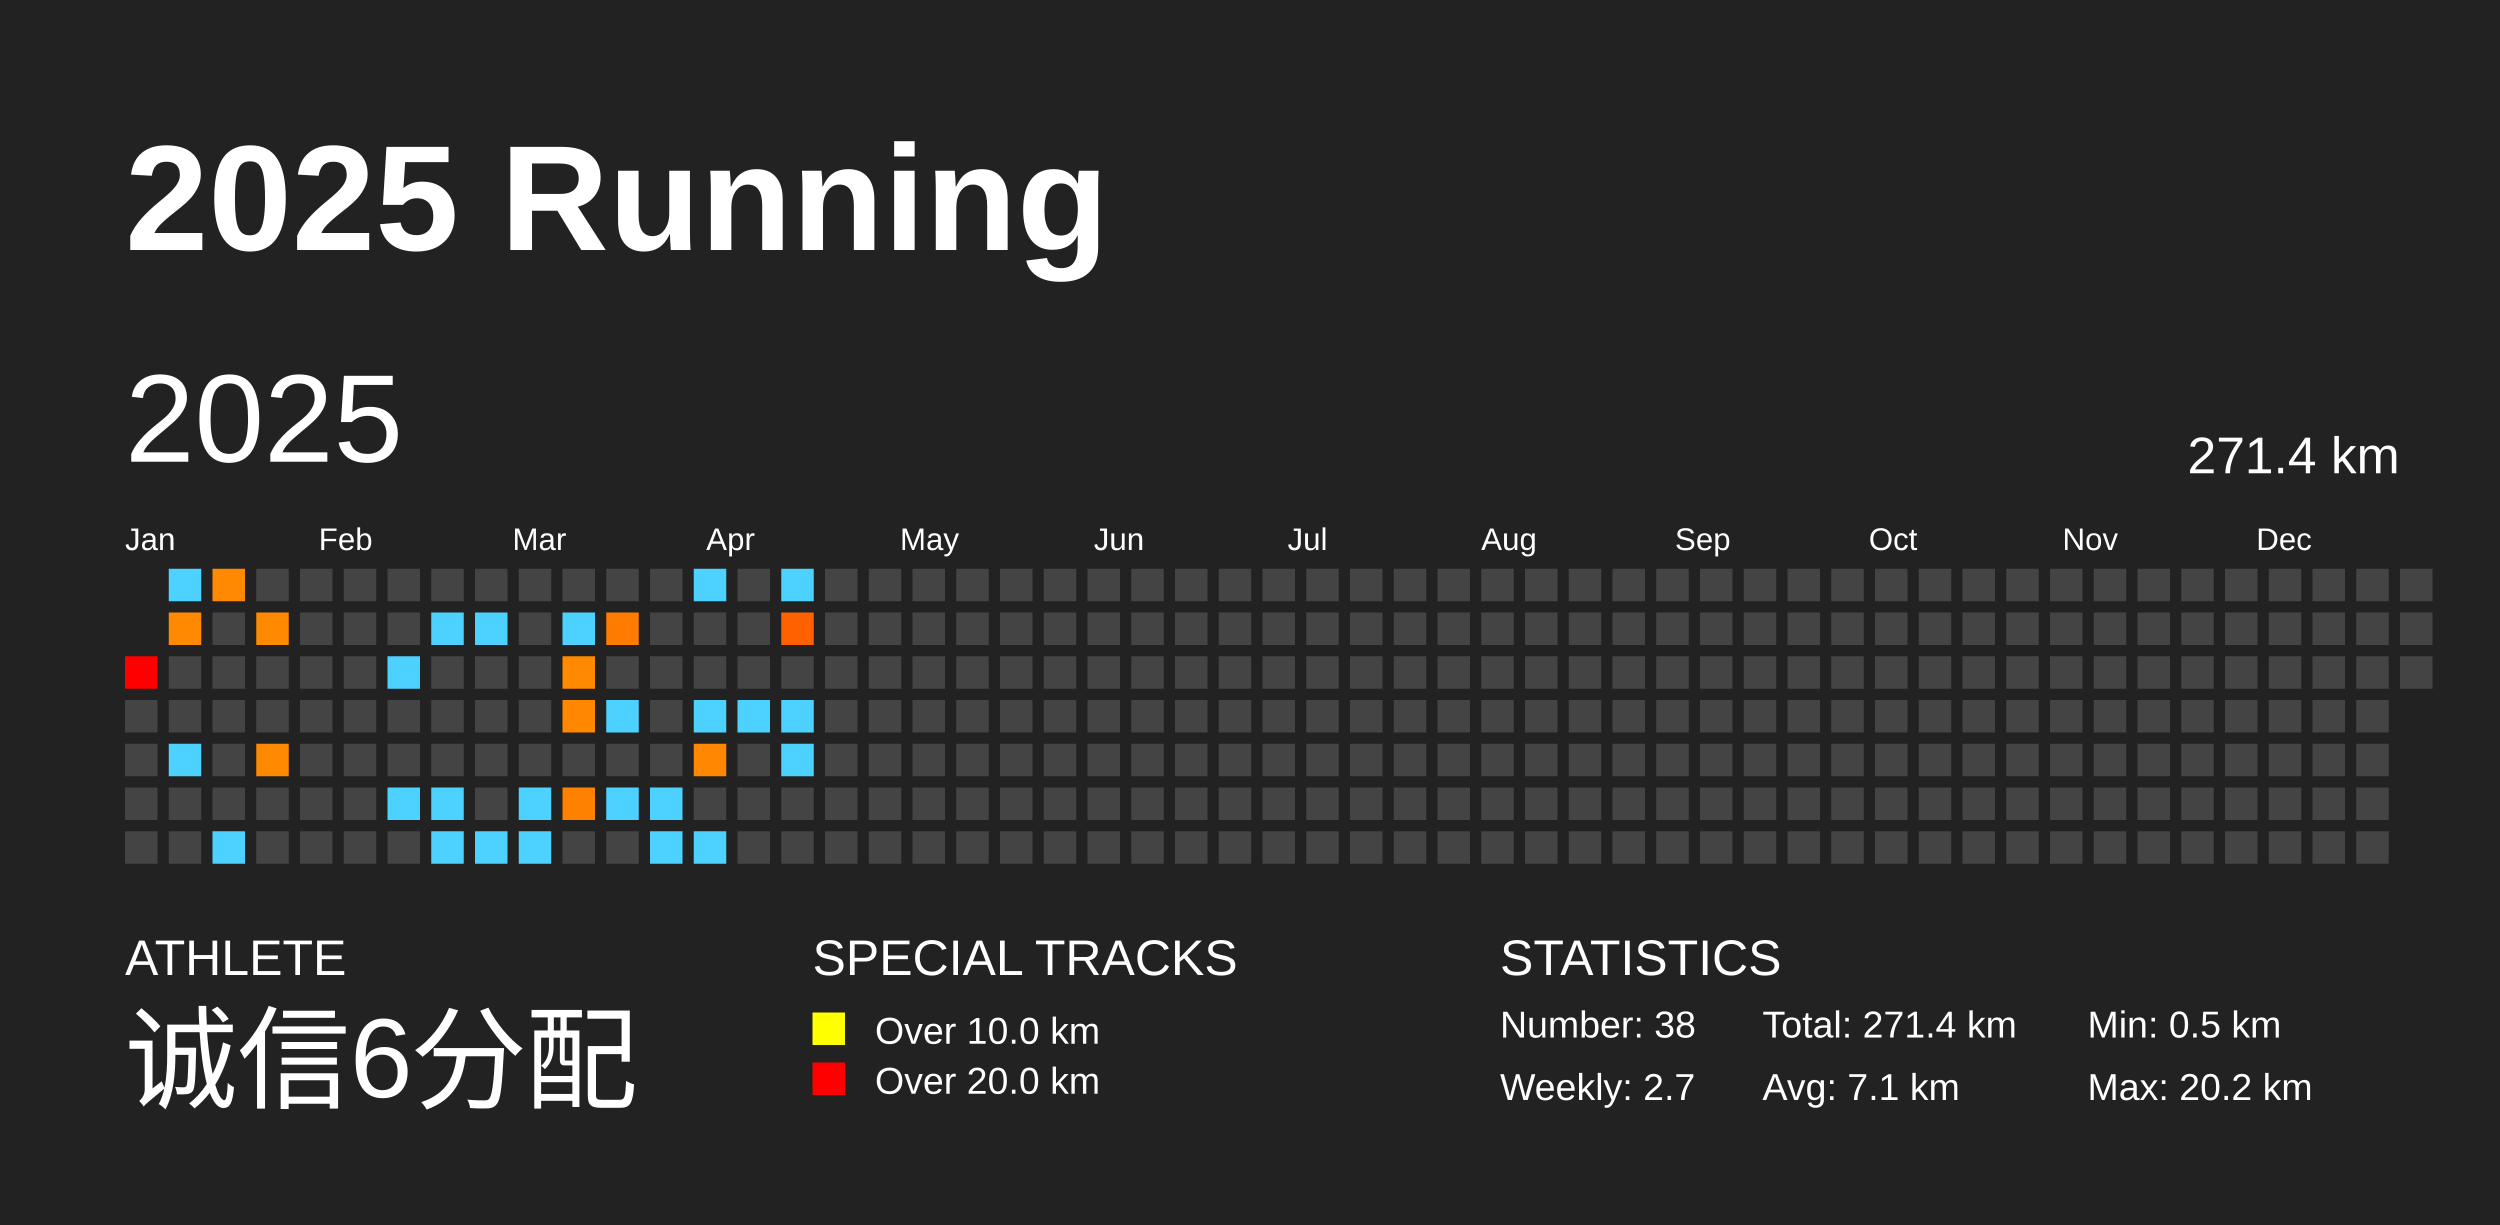
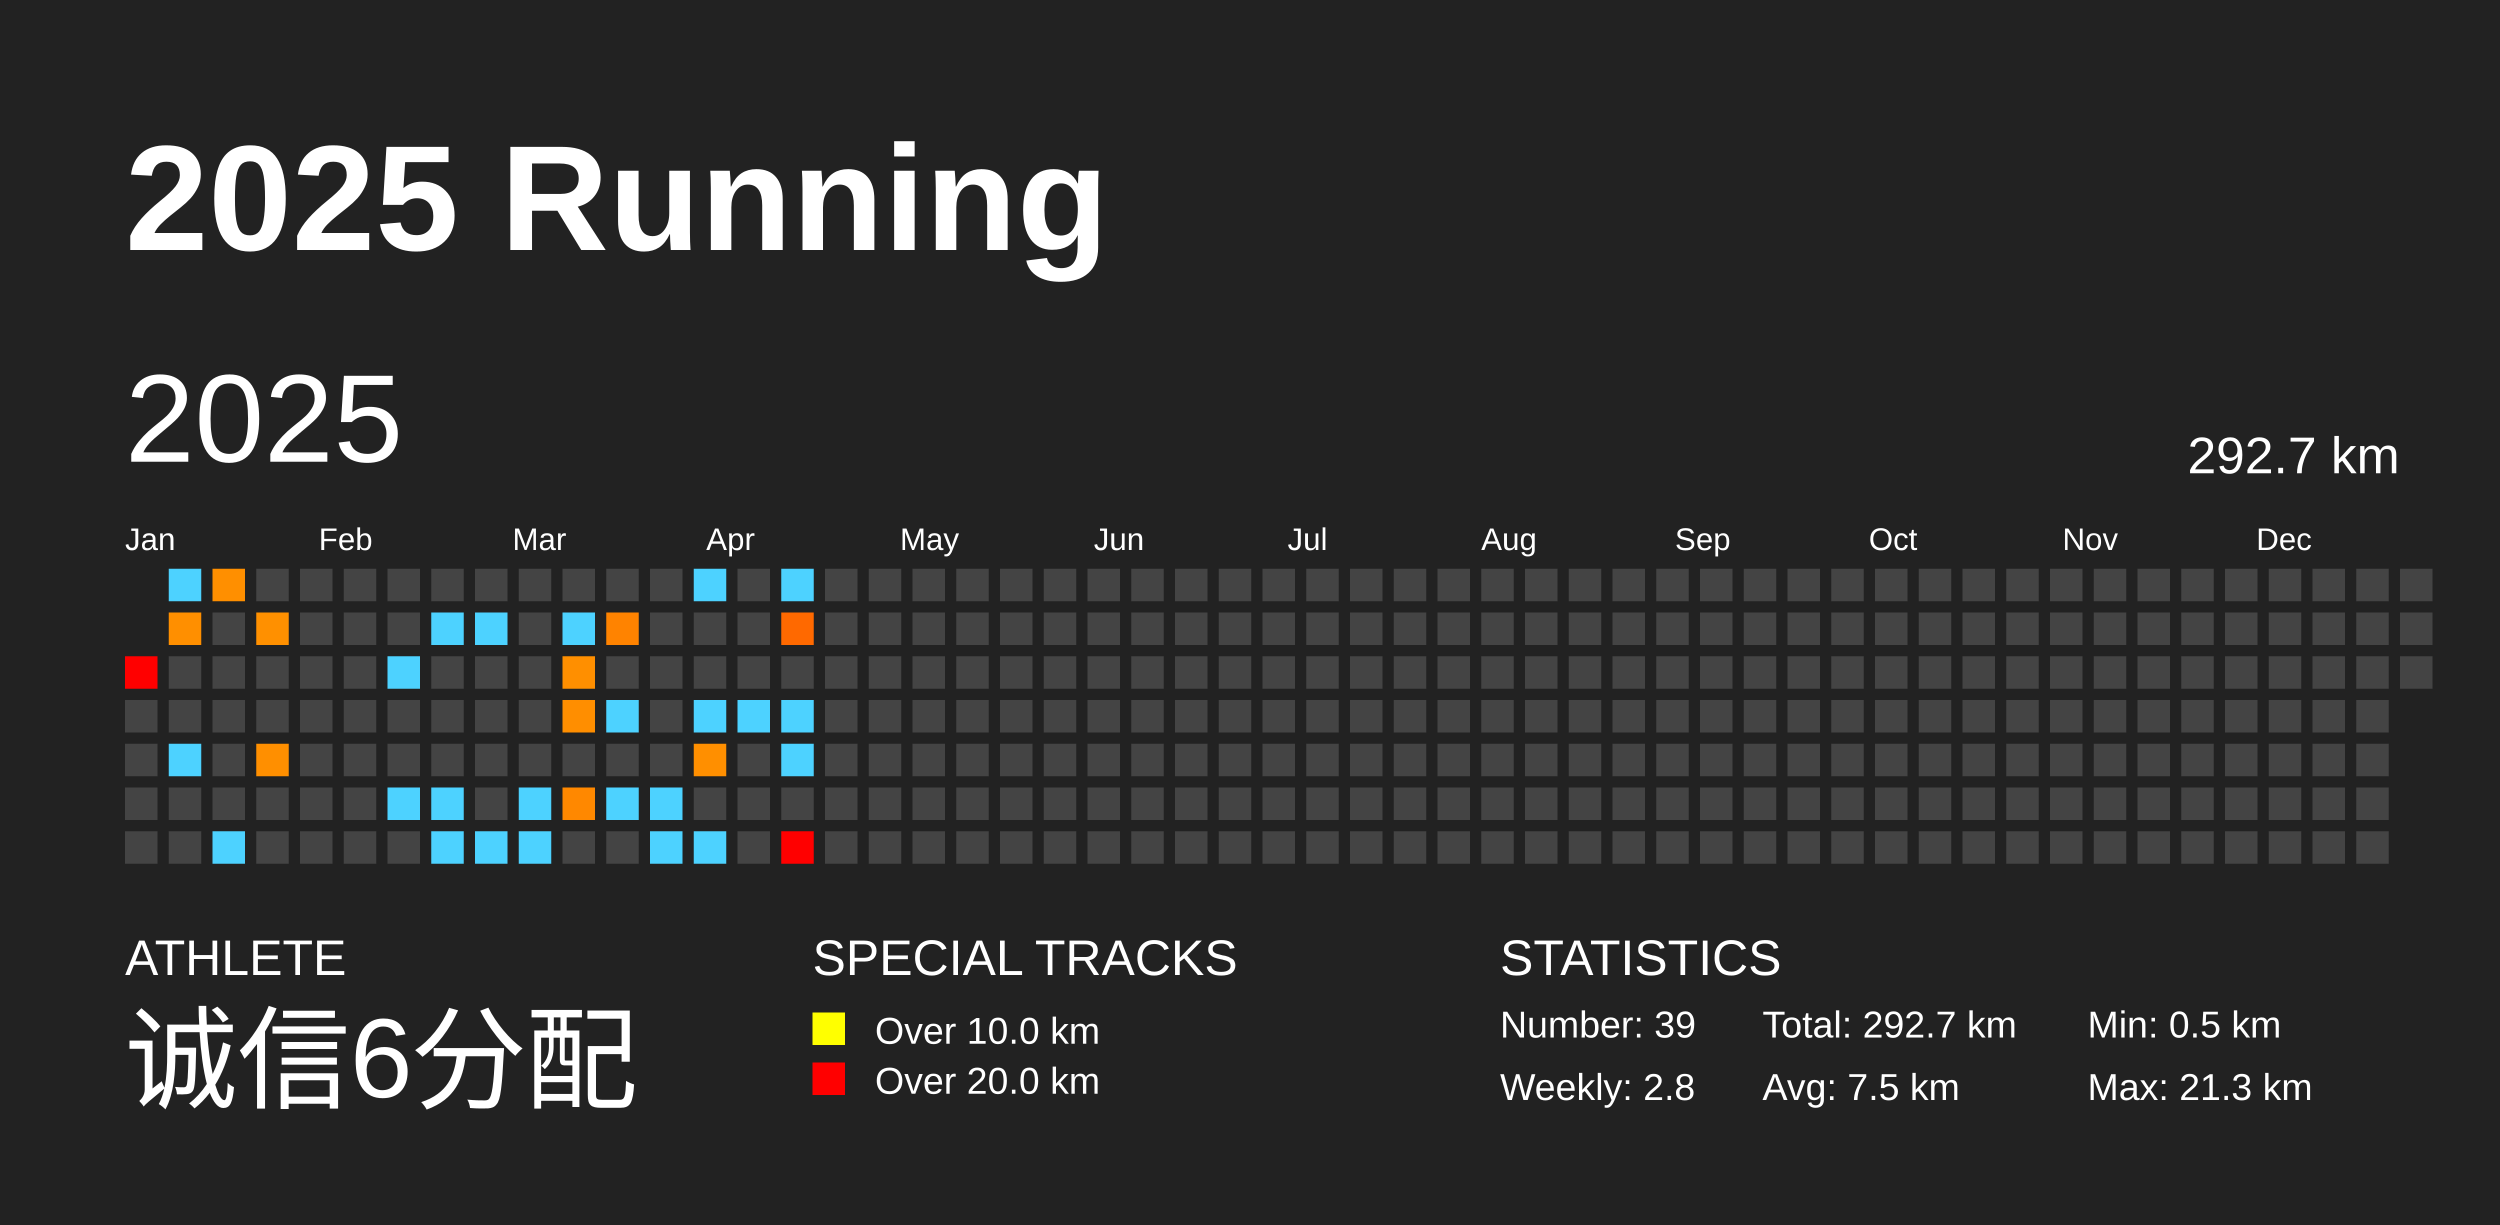
<svg xmlns="http://www.w3.org/2000/svg" baseProfile="full" height="98mm" version="1.1" viewBox="0,0,200,98" width="200mm">
  <defs />
  <rect fill="#222222" height="98" width="200" x="0" y="0" />
  <text fill="#FFFFFF" style="font-size:12px; font-family:Arial; font-weight:bold;" x="10" y="20">2025 Running</text>
  <text fill="#FFFFFF" style="font-size:4px; font-family:Arial" x="10" y="78">ATHLETE</text>
  <text fill="#FFFFFF" style="font-size:9px; font-family:Arial" x="10" y="88">诚信6分配</text>
  <text fill="#FFFFFF" style="font-size:4px; font-family:Arial" x="65" y="78">SPECIAL TRACKS</text>
  <rect fill="yellow" height="2.6" width="2.6" x="65" y="81" />
  <text fill="#FFFFFF" style="font-size:3px; font-family:Arial" x="70" y="83.5">Over 10.0 km</text>
  <rect fill="red" height="2.6" width="2.6" x="65" y="85" />
  <text fill="#FFFFFF" style="font-size:3px; font-family:Arial" x="70" y="87.5">Over 20.0 km</text>
  <text fill="#FFFFFF" style="font-size:4px; font-family:Arial" x="120" y="78">STATISTICS</text>
-   <text fill="#FFFFFF" style="font-size:3px; font-family:Arial" x="120" y="83">Number: 38</text>
-   <text fill="#FFFFFF" style="font-size:3px; font-family:Arial" x="120" y="88">Weekly: 2.7</text>
-   <text fill="#FFFFFF" style="font-size:3px; font-family:Arial" x="141" y="83">Total: 271.4 km</text>
-   <text fill="#FFFFFF" style="font-size:3px; font-family:Arial" x="141" y="88">Avg: 7.1 km</text>
+   <text fill="#FFFFFF" style="font-size:3px; font-family:Arial" x="120" y="83">Number: 39</text>
+   <text fill="#FFFFFF" style="font-size:3px; font-family:Arial" x="120" y="88">Weekly: 2.8</text>
+   <text fill="#FFFFFF" style="font-size:3px; font-family:Arial" x="141" y="83">Total: 292.7 km</text>
+   <text fill="#FFFFFF" style="font-size:3px; font-family:Arial" x="141" y="88">Avg: 7.5 km</text>
  <text fill="#FFFFFF" style="font-size:3px; font-family:Arial" x="167" y="83">Min: 0.5 km</text>
-   <text fill="#FFFFFF" style="font-size:3px; font-family:Arial" x="167" y="88">Max: 20.2 km</text>
+   <text fill="#FFFFFF" style="font-size:3px; font-family:Arial" x="167" y="88">Max: 21.3 km</text>
  <text dominant-baseline="hanging" fill="#FFFFFF" style="font-size:10.0px; font-family:Arial;" x="10" y="30">2025</text>
-   <text dominant-baseline="hanging" fill="#FFFFFF" style="font-size:4.125px; font-family:Arial;" x="175" y="35">271.4 km</text>
+   <text dominant-baseline="hanging" fill="#FFFFFF" style="font-size:4.125px; font-family:Arial;" x="175" y="35">292.7 km</text>
  <text fill="#FFFFFF" style="font-size:2.5px; font-family:Arial" x="10.0" y="44">Jan</text>
  <text fill="#FFFFFF" style="font-size:2.5px; font-family:Arial" x="25.5" y="44">Feb</text>
  <text fill="#FFFFFF" style="font-size:2.5px; font-family:Arial" x="41.0" y="44">Mar</text>
  <text fill="#FFFFFF" style="font-size:2.5px; font-family:Arial" x="56.5" y="44">Apr</text>
  <text fill="#FFFFFF" style="font-size:2.5px; font-family:Arial" x="72.0" y="44">May</text>
  <text fill="#FFFFFF" style="font-size:2.5px; font-family:Arial" x="87.5" y="44">Jun</text>
  <text fill="#FFFFFF" style="font-size:2.5px; font-family:Arial" x="103.0" y="44">Jul</text>
  <text fill="#FFFFFF" style="font-size:2.5px; font-family:Arial" x="118.5" y="44">Aug</text>
  <text fill="#FFFFFF" style="font-size:2.5px; font-family:Arial" x="134.0" y="44">Sep</text>
  <text fill="#FFFFFF" style="font-size:2.5px; font-family:Arial" x="149.5" y="44">Oct</text>
  <text fill="#FFFFFF" style="font-size:2.5px; font-family:Arial" x="165.0" y="44">Nov</text>
  <text fill="#FFFFFF" style="font-size:2.5px; font-family:Arial" x="180.5" y="44">Dec</text>
  <rect fill="red" height="2.6" width="2.6" x="10.0" y="52.5" />
  <rect fill="#444444" height="2.6" width="2.6" x="10.0" y="56.0" />
  <rect fill="#444444" height="2.6" width="2.6" x="10.0" y="59.5" />
  <rect fill="#444444" height="2.6" width="2.6" x="10.0" y="63.0" />
  <rect fill="#444444" height="2.6" width="2.6" x="10.0" y="66.5" />
  <rect fill="#4dd2ff" height="2.6" width="2.6" x="13.5" y="45.5" />
-   <rect fill="#ff8900" height="2.6" width="2.6" x="13.5" y="49.0" />
+   <rect fill="#ff8f00" height="2.6" width="2.6" x="13.5" y="49.0" />
  <rect fill="#444444" height="2.6" width="2.6" x="13.5" y="52.5" />
  <rect fill="#444444" height="2.6" width="2.6" x="13.5" y="56.0" />
  <rect fill="#4dd2ff" height="2.6" width="2.6" x="13.5" y="59.5" />
  <rect fill="#444444" height="2.6" width="2.6" x="13.5" y="63.0" />
  <rect fill="#444444" height="2.6" width="2.6" x="13.5" y="66.5" />
-   <rect fill="#ff8900" height="2.6" width="2.6" x="17.0" y="45.5" />
+   <rect fill="#ff8f00" height="2.6" width="2.6" x="17.0" y="45.5" />
  <rect fill="#444444" height="2.6" width="2.6" x="17.0" y="49.0" />
  <rect fill="#444444" height="2.6" width="2.6" x="17.0" y="52.5" />
  <rect fill="#444444" height="2.6" width="2.6" x="17.0" y="56.0" />
  <rect fill="#444444" height="2.6" width="2.6" x="17.0" y="59.5" />
  <rect fill="#444444" height="2.6" width="2.6" x="17.0" y="63.0" />
  <rect fill="#4dd2ff" height="2.6" width="2.6" x="17.0" y="66.5" />
  <rect fill="#444444" height="2.6" width="2.6" x="20.5" y="45.5" />
-   <rect fill="#ff8900" height="2.6" width="2.6" x="20.5" y="49.0" />
+   <rect fill="#ff9000" height="2.6" width="2.6" x="20.5" y="49.0" />
  <rect fill="#444444" height="2.6" width="2.6" x="20.5" y="52.5" />
  <rect fill="#444444" height="2.6" width="2.6" x="20.5" y="56.0" />
-   <rect fill="#ff8900" height="2.6" width="2.6" x="20.5" y="59.5" />
+   <rect fill="#ff8f00" height="2.6" width="2.6" x="20.5" y="59.5" />
  <rect fill="#444444" height="2.6" width="2.6" x="20.5" y="63.0" />
  <rect fill="#444444" height="2.6" width="2.6" x="20.5" y="66.5" />
  <rect fill="#444444" height="2.6" width="2.6" x="24.0" y="45.5" />
  <rect fill="#444444" height="2.6" width="2.6" x="24.0" y="49.0" />
  <rect fill="#444444" height="2.6" width="2.6" x="24.0" y="52.5" />
  <rect fill="#444444" height="2.6" width="2.6" x="24.0" y="56.0" />
  <rect fill="#444444" height="2.6" width="2.6" x="24.0" y="59.5" />
  <rect fill="#444444" height="2.6" width="2.6" x="24.0" y="63.0" />
  <rect fill="#444444" height="2.6" width="2.6" x="24.0" y="66.5" />
  <rect fill="#444444" height="2.6" width="2.6" x="27.5" y="45.5" />
  <rect fill="#444444" height="2.6" width="2.6" x="27.5" y="49.0" />
  <rect fill="#444444" height="2.6" width="2.6" x="27.5" y="52.5" />
  <rect fill="#444444" height="2.6" width="2.6" x="27.5" y="56.0" />
  <rect fill="#444444" height="2.6" width="2.6" x="27.5" y="59.5" />
  <rect fill="#444444" height="2.6" width="2.6" x="27.5" y="63.0" />
  <rect fill="#444444" height="2.6" width="2.6" x="27.5" y="66.5" />
  <rect fill="#444444" height="2.6" width="2.6" x="31.0" y="45.5" />
  <rect fill="#444444" height="2.6" width="2.6" x="31.0" y="49.0" />
  <rect fill="#4dd2ff" height="2.6" width="2.6" x="31.0" y="52.5" />
  <rect fill="#444444" height="2.6" width="2.6" x="31.0" y="56.0" />
  <rect fill="#444444" height="2.6" width="2.6" x="31.0" y="59.5" />
  <rect fill="#4dd2ff" height="2.6" width="2.6" x="31.0" y="63.0" />
  <rect fill="#444444" height="2.6" width="2.6" x="31.0" y="66.5" />
  <rect fill="#444444" height="2.6" width="2.6" x="34.5" y="45.5" />
  <rect fill="#4dd2ff" height="2.6" width="2.6" x="34.5" y="49.0" />
  <rect fill="#444444" height="2.6" width="2.6" x="34.5" y="52.5" />
  <rect fill="#444444" height="2.6" width="2.6" x="34.5" y="56.0" />
  <rect fill="#444444" height="2.6" width="2.6" x="34.5" y="59.5" />
  <rect fill="#4dd2ff" height="2.6" width="2.6" x="34.5" y="63.0" />
  <rect fill="#4dd2ff" height="2.6" width="2.6" x="34.5" y="66.5" />
  <rect fill="#444444" height="2.6" width="2.6" x="38.0" y="45.5" />
  <rect fill="#4dd2ff" height="2.6" width="2.6" x="38.0" y="49.0" />
  <rect fill="#444444" height="2.6" width="2.6" x="38.0" y="52.5" />
  <rect fill="#444444" height="2.6" width="2.6" x="38.0" y="56.0" />
  <rect fill="#444444" height="2.6" width="2.6" x="38.0" y="59.5" />
  <rect fill="#444444" height="2.6" width="2.6" x="38.0" y="63.0" />
  <rect fill="#4dd2ff" height="2.6" width="2.6" x="38.0" y="66.5" />
  <rect fill="#444444" height="2.6" width="2.6" x="41.5" y="45.5" />
  <rect fill="#444444" height="2.6" width="2.6" x="41.5" y="49.0" />
  <rect fill="#444444" height="2.6" width="2.6" x="41.5" y="52.5" />
  <rect fill="#444444" height="2.6" width="2.6" x="41.5" y="56.0" />
  <rect fill="#444444" height="2.6" width="2.6" x="41.5" y="59.5" />
  <rect fill="#4dd2ff" height="2.6" width="2.6" x="41.5" y="63.0" />
  <rect fill="#4dd2ff" height="2.6" width="2.6" x="41.5" y="66.5" />
  <rect fill="#444444" height="2.6" width="2.6" x="45.0" y="45.5" />
  <rect fill="#4dd2ff" height="2.6" width="2.6" x="45.0" y="49.0" />
-   <rect fill="#ff8900" height="2.6" width="2.6" x="45.0" y="52.5" />
-   <rect fill="#ff8800" height="2.6" width="2.6" x="45.0" y="56.0" />
+   <rect fill="#ff8f00" height="2.6" width="2.6" x="45.0" y="52.5" />
+   <rect fill="#ff8e00" height="2.6" width="2.6" x="45.0" y="56.0" />
  <rect fill="#444444" height="2.6" width="2.6" x="45.0" y="59.5" />
-   <rect fill="#ff8100" height="2.6" width="2.6" x="45.0" y="63.0" />
+   <rect fill="#ff8800" height="2.6" width="2.6" x="45.0" y="63.0" />
  <rect fill="#444444" height="2.6" width="2.6" x="45.0" y="66.5" />
  <rect fill="#444444" height="2.6" width="2.6" x="48.5" y="45.5" />
-   <rect fill="#ff7c00" height="2.6" width="2.6" x="48.5" y="49.0" />
+   <rect fill="#ff8300" height="2.6" width="2.6" x="48.5" y="49.0" />
  <rect fill="#444444" height="2.6" width="2.6" x="48.5" y="52.5" />
  <rect fill="#4dd2ff" height="2.6" width="2.6" x="48.5" y="56.0" />
  <rect fill="#444444" height="2.6" width="2.6" x="48.5" y="59.5" />
  <rect fill="#4dd2ff" height="2.6" width="2.6" x="48.5" y="63.0" />
  <rect fill="#444444" height="2.6" width="2.6" x="48.5" y="66.5" />
  <rect fill="#444444" height="2.6" width="2.6" x="52.0" y="45.5" />
  <rect fill="#444444" height="2.6" width="2.6" x="52.0" y="49.0" />
  <rect fill="#444444" height="2.6" width="2.6" x="52.0" y="52.5" />
  <rect fill="#444444" height="2.6" width="2.6" x="52.0" y="56.0" />
  <rect fill="#444444" height="2.6" width="2.6" x="52.0" y="59.5" />
  <rect fill="#4dd2ff" height="2.6" width="2.6" x="52.0" y="63.0" />
  <rect fill="#4dd2ff" height="2.6" width="2.6" x="52.0" y="66.5" />
  <rect fill="#4dd2ff" height="2.6" width="2.6" x="55.5" y="45.5" />
  <rect fill="#444444" height="2.6" width="2.6" x="55.5" y="49.0" />
  <rect fill="#444444" height="2.6" width="2.6" x="55.5" y="52.5" />
  <rect fill="#4dd2ff" height="2.6" width="2.6" x="55.5" y="56.0" />
-   <rect fill="#ff8800" height="2.6" width="2.6" x="55.5" y="59.5" />
+   <rect fill="#ff8f00" height="2.6" width="2.6" x="55.5" y="59.5" />
  <rect fill="#444444" height="2.6" width="2.6" x="55.5" y="63.0" />
  <rect fill="#4dd2ff" height="2.6" width="2.6" x="55.5" y="66.5" />
  <rect fill="#444444" height="2.6" width="2.6" x="59.0" y="45.5" />
  <rect fill="#444444" height="2.6" width="2.6" x="59.0" y="49.0" />
  <rect fill="#444444" height="2.6" width="2.6" x="59.0" y="52.5" />
  <rect fill="#4dd2ff" height="2.6" width="2.6" x="59.0" y="56.0" />
  <rect fill="#444444" height="2.6" width="2.6" x="59.0" y="59.5" />
  <rect fill="#444444" height="2.6" width="2.6" x="59.0" y="63.0" />
  <rect fill="#444444" height="2.6" width="2.6" x="59.0" y="66.5" />
  <rect fill="#4dd2ff" height="2.6" width="2.6" x="62.5" y="45.5" />
-   <rect fill="#ff6100" height="2.6" width="2.6" x="62.5" y="49.0" />
+   <rect fill="#ff6900" height="2.6" width="2.6" x="62.5" y="49.0" />
  <rect fill="#444444" height="2.6" width="2.6" x="62.5" y="52.5" />
  <rect fill="#4dd2ff" height="2.6" width="2.6" x="62.5" y="56.0" />
  <rect fill="#4dd2ff" height="2.6" width="2.6" x="62.5" y="59.5" />
  <rect fill="#444444" height="2.6" width="2.6" x="62.5" y="63.0" />
-   <rect fill="#444444" height="2.6" width="2.6" x="62.5" y="66.5" />
+   <rect fill="red" height="2.6" width="2.6" x="62.5" y="66.5" />
  <rect fill="#444444" height="2.6" width="2.6" x="66.0" y="45.5" />
  <rect fill="#444444" height="2.6" width="2.6" x="66.0" y="49.0" />
  <rect fill="#444444" height="2.6" width="2.6" x="66.0" y="52.5" />
  <rect fill="#444444" height="2.6" width="2.6" x="66.0" y="56.0" />
  <rect fill="#444444" height="2.6" width="2.6" x="66.0" y="59.5" />
  <rect fill="#444444" height="2.6" width="2.6" x="66.0" y="63.0" />
  <rect fill="#444444" height="2.6" width="2.6" x="66.0" y="66.5" />
  <rect fill="#444444" height="2.6" width="2.6" x="69.5" y="45.5" />
  <rect fill="#444444" height="2.6" width="2.6" x="69.5" y="49.0" />
  <rect fill="#444444" height="2.6" width="2.6" x="69.5" y="52.5" />
  <rect fill="#444444" height="2.6" width="2.6" x="69.5" y="56.0" />
  <rect fill="#444444" height="2.6" width="2.6" x="69.5" y="59.5" />
  <rect fill="#444444" height="2.6" width="2.6" x="69.5" y="63.0" />
  <rect fill="#444444" height="2.6" width="2.6" x="69.5" y="66.5" />
  <rect fill="#444444" height="2.6" width="2.6" x="73.0" y="45.5" />
  <rect fill="#444444" height="2.6" width="2.6" x="73.0" y="49.0" />
  <rect fill="#444444" height="2.6" width="2.6" x="73.0" y="52.5" />
  <rect fill="#444444" height="2.6" width="2.6" x="73.0" y="56.0" />
  <rect fill="#444444" height="2.6" width="2.6" x="73.0" y="59.5" />
  <rect fill="#444444" height="2.6" width="2.6" x="73.0" y="63.0" />
  <rect fill="#444444" height="2.6" width="2.6" x="73.0" y="66.5" />
  <rect fill="#444444" height="2.6" width="2.6" x="76.5" y="45.5" />
  <rect fill="#444444" height="2.6" width="2.6" x="76.5" y="49.0" />
  <rect fill="#444444" height="2.6" width="2.6" x="76.5" y="52.5" />
  <rect fill="#444444" height="2.6" width="2.6" x="76.5" y="56.0" />
  <rect fill="#444444" height="2.6" width="2.6" x="76.5" y="59.5" />
  <rect fill="#444444" height="2.6" width="2.6" x="76.5" y="63.0" />
  <rect fill="#444444" height="2.6" width="2.6" x="76.5" y="66.5" />
  <rect fill="#444444" height="2.6" width="2.6" x="80.0" y="45.5" />
  <rect fill="#444444" height="2.6" width="2.6" x="80.0" y="49.0" />
  <rect fill="#444444" height="2.6" width="2.6" x="80.0" y="52.5" />
  <rect fill="#444444" height="2.6" width="2.6" x="80.0" y="56.0" />
  <rect fill="#444444" height="2.6" width="2.6" x="80.0" y="59.5" />
  <rect fill="#444444" height="2.6" width="2.6" x="80.0" y="63.0" />
  <rect fill="#444444" height="2.6" width="2.6" x="80.0" y="66.5" />
  <rect fill="#444444" height="2.6" width="2.6" x="83.5" y="45.5" />
  <rect fill="#444444" height="2.6" width="2.6" x="83.5" y="49.0" />
  <rect fill="#444444" height="2.6" width="2.6" x="83.5" y="52.5" />
  <rect fill="#444444" height="2.6" width="2.6" x="83.5" y="56.0" />
  <rect fill="#444444" height="2.6" width="2.6" x="83.5" y="59.5" />
  <rect fill="#444444" height="2.6" width="2.6" x="83.5" y="63.0" />
  <rect fill="#444444" height="2.6" width="2.6" x="83.5" y="66.5" />
  <rect fill="#444444" height="2.6" width="2.6" x="87.0" y="45.5" />
  <rect fill="#444444" height="2.6" width="2.6" x="87.0" y="49.0" />
  <rect fill="#444444" height="2.6" width="2.6" x="87.0" y="52.5" />
  <rect fill="#444444" height="2.6" width="2.6" x="87.0" y="56.0" />
  <rect fill="#444444" height="2.6" width="2.6" x="87.0" y="59.5" />
  <rect fill="#444444" height="2.6" width="2.6" x="87.0" y="63.0" />
  <rect fill="#444444" height="2.6" width="2.6" x="87.0" y="66.5" />
  <rect fill="#444444" height="2.6" width="2.6" x="90.5" y="45.5" />
  <rect fill="#444444" height="2.6" width="2.6" x="90.5" y="49.0" />
  <rect fill="#444444" height="2.6" width="2.6" x="90.5" y="52.5" />
  <rect fill="#444444" height="2.6" width="2.6" x="90.5" y="56.0" />
  <rect fill="#444444" height="2.6" width="2.6" x="90.5" y="59.5" />
  <rect fill="#444444" height="2.6" width="2.6" x="90.5" y="63.0" />
  <rect fill="#444444" height="2.6" width="2.6" x="90.5" y="66.5" />
  <rect fill="#444444" height="2.6" width="2.6" x="94.0" y="45.5" />
  <rect fill="#444444" height="2.6" width="2.6" x="94.0" y="49.0" />
  <rect fill="#444444" height="2.6" width="2.6" x="94.0" y="52.5" />
  <rect fill="#444444" height="2.6" width="2.6" x="94.0" y="56.0" />
  <rect fill="#444444" height="2.6" width="2.6" x="94.0" y="59.5" />
  <rect fill="#444444" height="2.6" width="2.6" x="94.0" y="63.0" />
  <rect fill="#444444" height="2.6" width="2.6" x="94.0" y="66.5" />
  <rect fill="#444444" height="2.6" width="2.6" x="97.5" y="45.5" />
  <rect fill="#444444" height="2.6" width="2.6" x="97.5" y="49.0" />
  <rect fill="#444444" height="2.6" width="2.6" x="97.5" y="52.5" />
  <rect fill="#444444" height="2.6" width="2.6" x="97.5" y="56.0" />
  <rect fill="#444444" height="2.6" width="2.6" x="97.5" y="59.5" />
  <rect fill="#444444" height="2.6" width="2.6" x="97.5" y="63.0" />
  <rect fill="#444444" height="2.6" width="2.6" x="97.5" y="66.5" />
  <rect fill="#444444" height="2.6" width="2.6" x="101.0" y="45.5" />
  <rect fill="#444444" height="2.6" width="2.6" x="101.0" y="49.0" />
  <rect fill="#444444" height="2.6" width="2.6" x="101.0" y="52.5" />
  <rect fill="#444444" height="2.6" width="2.6" x="101.0" y="56.0" />
  <rect fill="#444444" height="2.6" width="2.6" x="101.0" y="59.5" />
  <rect fill="#444444" height="2.6" width="2.6" x="101.0" y="63.0" />
  <rect fill="#444444" height="2.6" width="2.6" x="101.0" y="66.5" />
  <rect fill="#444444" height="2.6" width="2.6" x="104.5" y="45.5" />
  <rect fill="#444444" height="2.6" width="2.6" x="104.5" y="49.0" />
  <rect fill="#444444" height="2.6" width="2.6" x="104.5" y="52.5" />
  <rect fill="#444444" height="2.6" width="2.6" x="104.5" y="56.0" />
  <rect fill="#444444" height="2.6" width="2.6" x="104.5" y="59.5" />
  <rect fill="#444444" height="2.6" width="2.6" x="104.5" y="63.0" />
  <rect fill="#444444" height="2.6" width="2.6" x="104.5" y="66.5" />
  <rect fill="#444444" height="2.6" width="2.6" x="108.0" y="45.5" />
  <rect fill="#444444" height="2.6" width="2.6" x="108.0" y="49.0" />
  <rect fill="#444444" height="2.6" width="2.6" x="108.0" y="52.5" />
  <rect fill="#444444" height="2.6" width="2.6" x="108.0" y="56.0" />
  <rect fill="#444444" height="2.6" width="2.6" x="108.0" y="59.5" />
  <rect fill="#444444" height="2.6" width="2.6" x="108.0" y="63.0" />
  <rect fill="#444444" height="2.6" width="2.6" x="108.0" y="66.5" />
  <rect fill="#444444" height="2.6" width="2.6" x="111.5" y="45.5" />
  <rect fill="#444444" height="2.6" width="2.6" x="111.5" y="49.0" />
  <rect fill="#444444" height="2.6" width="2.6" x="111.5" y="52.5" />
  <rect fill="#444444" height="2.6" width="2.6" x="111.5" y="56.0" />
  <rect fill="#444444" height="2.6" width="2.6" x="111.5" y="59.5" />
  <rect fill="#444444" height="2.6" width="2.6" x="111.5" y="63.0" />
  <rect fill="#444444" height="2.6" width="2.6" x="111.5" y="66.5" />
  <rect fill="#444444" height="2.6" width="2.6" x="115.0" y="45.5" />
  <rect fill="#444444" height="2.6" width="2.6" x="115.0" y="49.0" />
  <rect fill="#444444" height="2.6" width="2.6" x="115.0" y="52.5" />
  <rect fill="#444444" height="2.6" width="2.6" x="115.0" y="56.0" />
  <rect fill="#444444" height="2.6" width="2.6" x="115.0" y="59.5" />
  <rect fill="#444444" height="2.6" width="2.6" x="115.0" y="63.0" />
  <rect fill="#444444" height="2.6" width="2.6" x="115.0" y="66.5" />
  <rect fill="#444444" height="2.6" width="2.6" x="118.5" y="45.5" />
  <rect fill="#444444" height="2.6" width="2.6" x="118.5" y="49.0" />
  <rect fill="#444444" height="2.6" width="2.6" x="118.5" y="52.5" />
  <rect fill="#444444" height="2.6" width="2.6" x="118.5" y="56.0" />
  <rect fill="#444444" height="2.6" width="2.6" x="118.5" y="59.5" />
  <rect fill="#444444" height="2.6" width="2.6" x="118.5" y="63.0" />
  <rect fill="#444444" height="2.6" width="2.6" x="118.5" y="66.5" />
  <rect fill="#444444" height="2.6" width="2.6" x="122.0" y="45.5" />
  <rect fill="#444444" height="2.6" width="2.6" x="122.0" y="49.0" />
  <rect fill="#444444" height="2.6" width="2.6" x="122.0" y="52.5" />
  <rect fill="#444444" height="2.6" width="2.6" x="122.0" y="56.0" />
  <rect fill="#444444" height="2.6" width="2.6" x="122.0" y="59.5" />
  <rect fill="#444444" height="2.6" width="2.6" x="122.0" y="63.0" />
  <rect fill="#444444" height="2.6" width="2.6" x="122.0" y="66.5" />
  <rect fill="#444444" height="2.6" width="2.6" x="125.5" y="45.5" />
  <rect fill="#444444" height="2.6" width="2.6" x="125.5" y="49.0" />
  <rect fill="#444444" height="2.6" width="2.6" x="125.5" y="52.5" />
  <rect fill="#444444" height="2.6" width="2.6" x="125.5" y="56.0" />
  <rect fill="#444444" height="2.6" width="2.6" x="125.5" y="59.5" />
  <rect fill="#444444" height="2.6" width="2.6" x="125.5" y="63.0" />
  <rect fill="#444444" height="2.6" width="2.6" x="125.5" y="66.5" />
  <rect fill="#444444" height="2.6" width="2.6" x="129.0" y="45.5" />
  <rect fill="#444444" height="2.6" width="2.6" x="129.0" y="49.0" />
  <rect fill="#444444" height="2.6" width="2.6" x="129.0" y="52.5" />
  <rect fill="#444444" height="2.6" width="2.6" x="129.0" y="56.0" />
  <rect fill="#444444" height="2.6" width="2.6" x="129.0" y="59.5" />
  <rect fill="#444444" height="2.6" width="2.6" x="129.0" y="63.0" />
  <rect fill="#444444" height="2.6" width="2.6" x="129.0" y="66.5" />
  <rect fill="#444444" height="2.6" width="2.6" x="132.5" y="45.5" />
  <rect fill="#444444" height="2.6" width="2.6" x="132.5" y="49.0" />
  <rect fill="#444444" height="2.6" width="2.6" x="132.5" y="52.5" />
  <rect fill="#444444" height="2.6" width="2.6" x="132.5" y="56.0" />
  <rect fill="#444444" height="2.6" width="2.6" x="132.5" y="59.5" />
  <rect fill="#444444" height="2.6" width="2.6" x="132.5" y="63.0" />
  <rect fill="#444444" height="2.6" width="2.6" x="132.5" y="66.5" />
  <rect fill="#444444" height="2.6" width="2.6" x="136.0" y="45.5" />
  <rect fill="#444444" height="2.6" width="2.6" x="136.0" y="49.0" />
  <rect fill="#444444" height="2.6" width="2.6" x="136.0" y="52.5" />
  <rect fill="#444444" height="2.6" width="2.6" x="136.0" y="56.0" />
  <rect fill="#444444" height="2.6" width="2.6" x="136.0" y="59.5" />
  <rect fill="#444444" height="2.6" width="2.6" x="136.0" y="63.0" />
  <rect fill="#444444" height="2.6" width="2.6" x="136.0" y="66.5" />
  <rect fill="#444444" height="2.6" width="2.6" x="139.5" y="45.5" />
  <rect fill="#444444" height="2.6" width="2.6" x="139.5" y="49.0" />
  <rect fill="#444444" height="2.6" width="2.6" x="139.5" y="52.5" />
  <rect fill="#444444" height="2.6" width="2.6" x="139.5" y="56.0" />
  <rect fill="#444444" height="2.6" width="2.6" x="139.5" y="59.5" />
  <rect fill="#444444" height="2.6" width="2.6" x="139.5" y="63.0" />
  <rect fill="#444444" height="2.6" width="2.6" x="139.5" y="66.5" />
  <rect fill="#444444" height="2.6" width="2.6" x="143.0" y="45.5" />
  <rect fill="#444444" height="2.6" width="2.6" x="143.0" y="49.0" />
  <rect fill="#444444" height="2.6" width="2.6" x="143.0" y="52.5" />
  <rect fill="#444444" height="2.6" width="2.6" x="143.0" y="56.0" />
  <rect fill="#444444" height="2.6" width="2.6" x="143.0" y="59.5" />
  <rect fill="#444444" height="2.6" width="2.6" x="143.0" y="63.0" />
  <rect fill="#444444" height="2.6" width="2.6" x="143.0" y="66.5" />
  <rect fill="#444444" height="2.6" width="2.6" x="146.5" y="45.5" />
  <rect fill="#444444" height="2.6" width="2.6" x="146.5" y="49.0" />
  <rect fill="#444444" height="2.6" width="2.6" x="146.5" y="52.5" />
  <rect fill="#444444" height="2.6" width="2.6" x="146.5" y="56.0" />
  <rect fill="#444444" height="2.6" width="2.6" x="146.5" y="59.5" />
  <rect fill="#444444" height="2.6" width="2.6" x="146.5" y="63.0" />
  <rect fill="#444444" height="2.6" width="2.6" x="146.5" y="66.5" />
  <rect fill="#444444" height="2.6" width="2.6" x="150.0" y="45.5" />
  <rect fill="#444444" height="2.6" width="2.6" x="150.0" y="49.0" />
  <rect fill="#444444" height="2.6" width="2.6" x="150.0" y="52.5" />
  <rect fill="#444444" height="2.6" width="2.6" x="150.0" y="56.0" />
  <rect fill="#444444" height="2.6" width="2.6" x="150.0" y="59.5" />
  <rect fill="#444444" height="2.6" width="2.6" x="150.0" y="63.0" />
  <rect fill="#444444" height="2.6" width="2.6" x="150.0" y="66.5" />
  <rect fill="#444444" height="2.6" width="2.6" x="153.5" y="45.5" />
  <rect fill="#444444" height="2.6" width="2.6" x="153.5" y="49.0" />
  <rect fill="#444444" height="2.6" width="2.6" x="153.5" y="52.5" />
  <rect fill="#444444" height="2.6" width="2.6" x="153.5" y="56.0" />
  <rect fill="#444444" height="2.6" width="2.6" x="153.5" y="59.5" />
  <rect fill="#444444" height="2.6" width="2.6" x="153.5" y="63.0" />
  <rect fill="#444444" height="2.6" width="2.6" x="153.5" y="66.5" />
  <rect fill="#444444" height="2.6" width="2.6" x="157.0" y="45.5" />
  <rect fill="#444444" height="2.6" width="2.6" x="157.0" y="49.0" />
  <rect fill="#444444" height="2.6" width="2.6" x="157.0" y="52.5" />
  <rect fill="#444444" height="2.6" width="2.6" x="157.0" y="56.0" />
  <rect fill="#444444" height="2.6" width="2.6" x="157.0" y="59.5" />
  <rect fill="#444444" height="2.6" width="2.6" x="157.0" y="63.0" />
  <rect fill="#444444" height="2.6" width="2.6" x="157.0" y="66.5" />
  <rect fill="#444444" height="2.6" width="2.6" x="160.5" y="45.5" />
  <rect fill="#444444" height="2.6" width="2.6" x="160.5" y="49.0" />
  <rect fill="#444444" height="2.6" width="2.6" x="160.5" y="52.5" />
  <rect fill="#444444" height="2.6" width="2.6" x="160.5" y="56.0" />
  <rect fill="#444444" height="2.6" width="2.6" x="160.5" y="59.5" />
  <rect fill="#444444" height="2.6" width="2.6" x="160.5" y="63.0" />
  <rect fill="#444444" height="2.6" width="2.6" x="160.5" y="66.5" />
  <rect fill="#444444" height="2.6" width="2.6" x="164.0" y="45.5" />
  <rect fill="#444444" height="2.6" width="2.6" x="164.0" y="49.0" />
  <rect fill="#444444" height="2.6" width="2.6" x="164.0" y="52.5" />
  <rect fill="#444444" height="2.6" width="2.6" x="164.0" y="56.0" />
  <rect fill="#444444" height="2.6" width="2.6" x="164.0" y="59.5" />
  <rect fill="#444444" height="2.6" width="2.6" x="164.0" y="63.0" />
  <rect fill="#444444" height="2.6" width="2.6" x="164.0" y="66.5" />
  <rect fill="#444444" height="2.6" width="2.6" x="167.5" y="45.5" />
  <rect fill="#444444" height="2.6" width="2.6" x="167.5" y="49.0" />
  <rect fill="#444444" height="2.6" width="2.6" x="167.5" y="52.5" />
  <rect fill="#444444" height="2.6" width="2.6" x="167.5" y="56.0" />
  <rect fill="#444444" height="2.6" width="2.6" x="167.5" y="59.5" />
  <rect fill="#444444" height="2.6" width="2.6" x="167.5" y="63.0" />
  <rect fill="#444444" height="2.6" width="2.6" x="167.5" y="66.5" />
  <rect fill="#444444" height="2.6" width="2.6" x="171.0" y="45.5" />
  <rect fill="#444444" height="2.6" width="2.6" x="171.0" y="49.0" />
  <rect fill="#444444" height="2.6" width="2.6" x="171.0" y="52.5" />
  <rect fill="#444444" height="2.6" width="2.6" x="171.0" y="56.0" />
  <rect fill="#444444" height="2.6" width="2.6" x="171.0" y="59.5" />
  <rect fill="#444444" height="2.6" width="2.6" x="171.0" y="63.0" />
  <rect fill="#444444" height="2.6" width="2.6" x="171.0" y="66.5" />
  <rect fill="#444444" height="2.6" width="2.6" x="174.5" y="45.5" />
  <rect fill="#444444" height="2.6" width="2.6" x="174.5" y="49.0" />
  <rect fill="#444444" height="2.6" width="2.6" x="174.5" y="52.5" />
  <rect fill="#444444" height="2.6" width="2.6" x="174.5" y="56.0" />
  <rect fill="#444444" height="2.6" width="2.6" x="174.5" y="59.5" />
  <rect fill="#444444" height="2.6" width="2.6" x="174.5" y="63.0" />
  <rect fill="#444444" height="2.6" width="2.6" x="174.5" y="66.5" />
  <rect fill="#444444" height="2.6" width="2.6" x="178.0" y="45.5" />
  <rect fill="#444444" height="2.6" width="2.6" x="178.0" y="49.0" />
  <rect fill="#444444" height="2.6" width="2.6" x="178.0" y="52.5" />
  <rect fill="#444444" height="2.6" width="2.6" x="178.0" y="56.0" />
  <rect fill="#444444" height="2.6" width="2.6" x="178.0" y="59.5" />
  <rect fill="#444444" height="2.6" width="2.6" x="178.0" y="63.0" />
  <rect fill="#444444" height="2.6" width="2.6" x="178.0" y="66.5" />
  <rect fill="#444444" height="2.6" width="2.6" x="181.5" y="45.5" />
  <rect fill="#444444" height="2.6" width="2.6" x="181.5" y="49.0" />
  <rect fill="#444444" height="2.6" width="2.6" x="181.5" y="52.5" />
  <rect fill="#444444" height="2.6" width="2.6" x="181.5" y="56.0" />
  <rect fill="#444444" height="2.6" width="2.6" x="181.5" y="59.5" />
  <rect fill="#444444" height="2.6" width="2.6" x="181.5" y="63.0" />
  <rect fill="#444444" height="2.6" width="2.6" x="181.5" y="66.5" />
  <rect fill="#444444" height="2.6" width="2.6" x="185.0" y="45.5" />
  <rect fill="#444444" height="2.6" width="2.6" x="185.0" y="49.0" />
  <rect fill="#444444" height="2.6" width="2.6" x="185.0" y="52.5" />
  <rect fill="#444444" height="2.6" width="2.6" x="185.0" y="56.0" />
  <rect fill="#444444" height="2.6" width="2.6" x="185.0" y="59.5" />
  <rect fill="#444444" height="2.6" width="2.6" x="185.0" y="63.0" />
  <rect fill="#444444" height="2.6" width="2.6" x="185.0" y="66.5" />
  <rect fill="#444444" height="2.6" width="2.6" x="188.5" y="45.5" />
  <rect fill="#444444" height="2.6" width="2.6" x="188.5" y="49.0" />
  <rect fill="#444444" height="2.6" width="2.6" x="188.5" y="52.5" />
  <rect fill="#444444" height="2.6" width="2.6" x="188.5" y="56.0" />
  <rect fill="#444444" height="2.6" width="2.6" x="188.5" y="59.5" />
  <rect fill="#444444" height="2.6" width="2.6" x="188.5" y="63.0" />
  <rect fill="#444444" height="2.6" width="2.6" x="188.5" y="66.5" />
  <rect fill="#444444" height="2.6" width="2.6" x="192.0" y="45.5" />
  <rect fill="#444444" height="2.6" width="2.6" x="192.0" y="49.0" />
  <rect fill="#444444" height="2.6" width="2.6" x="192.0" y="52.5" />
</svg>
